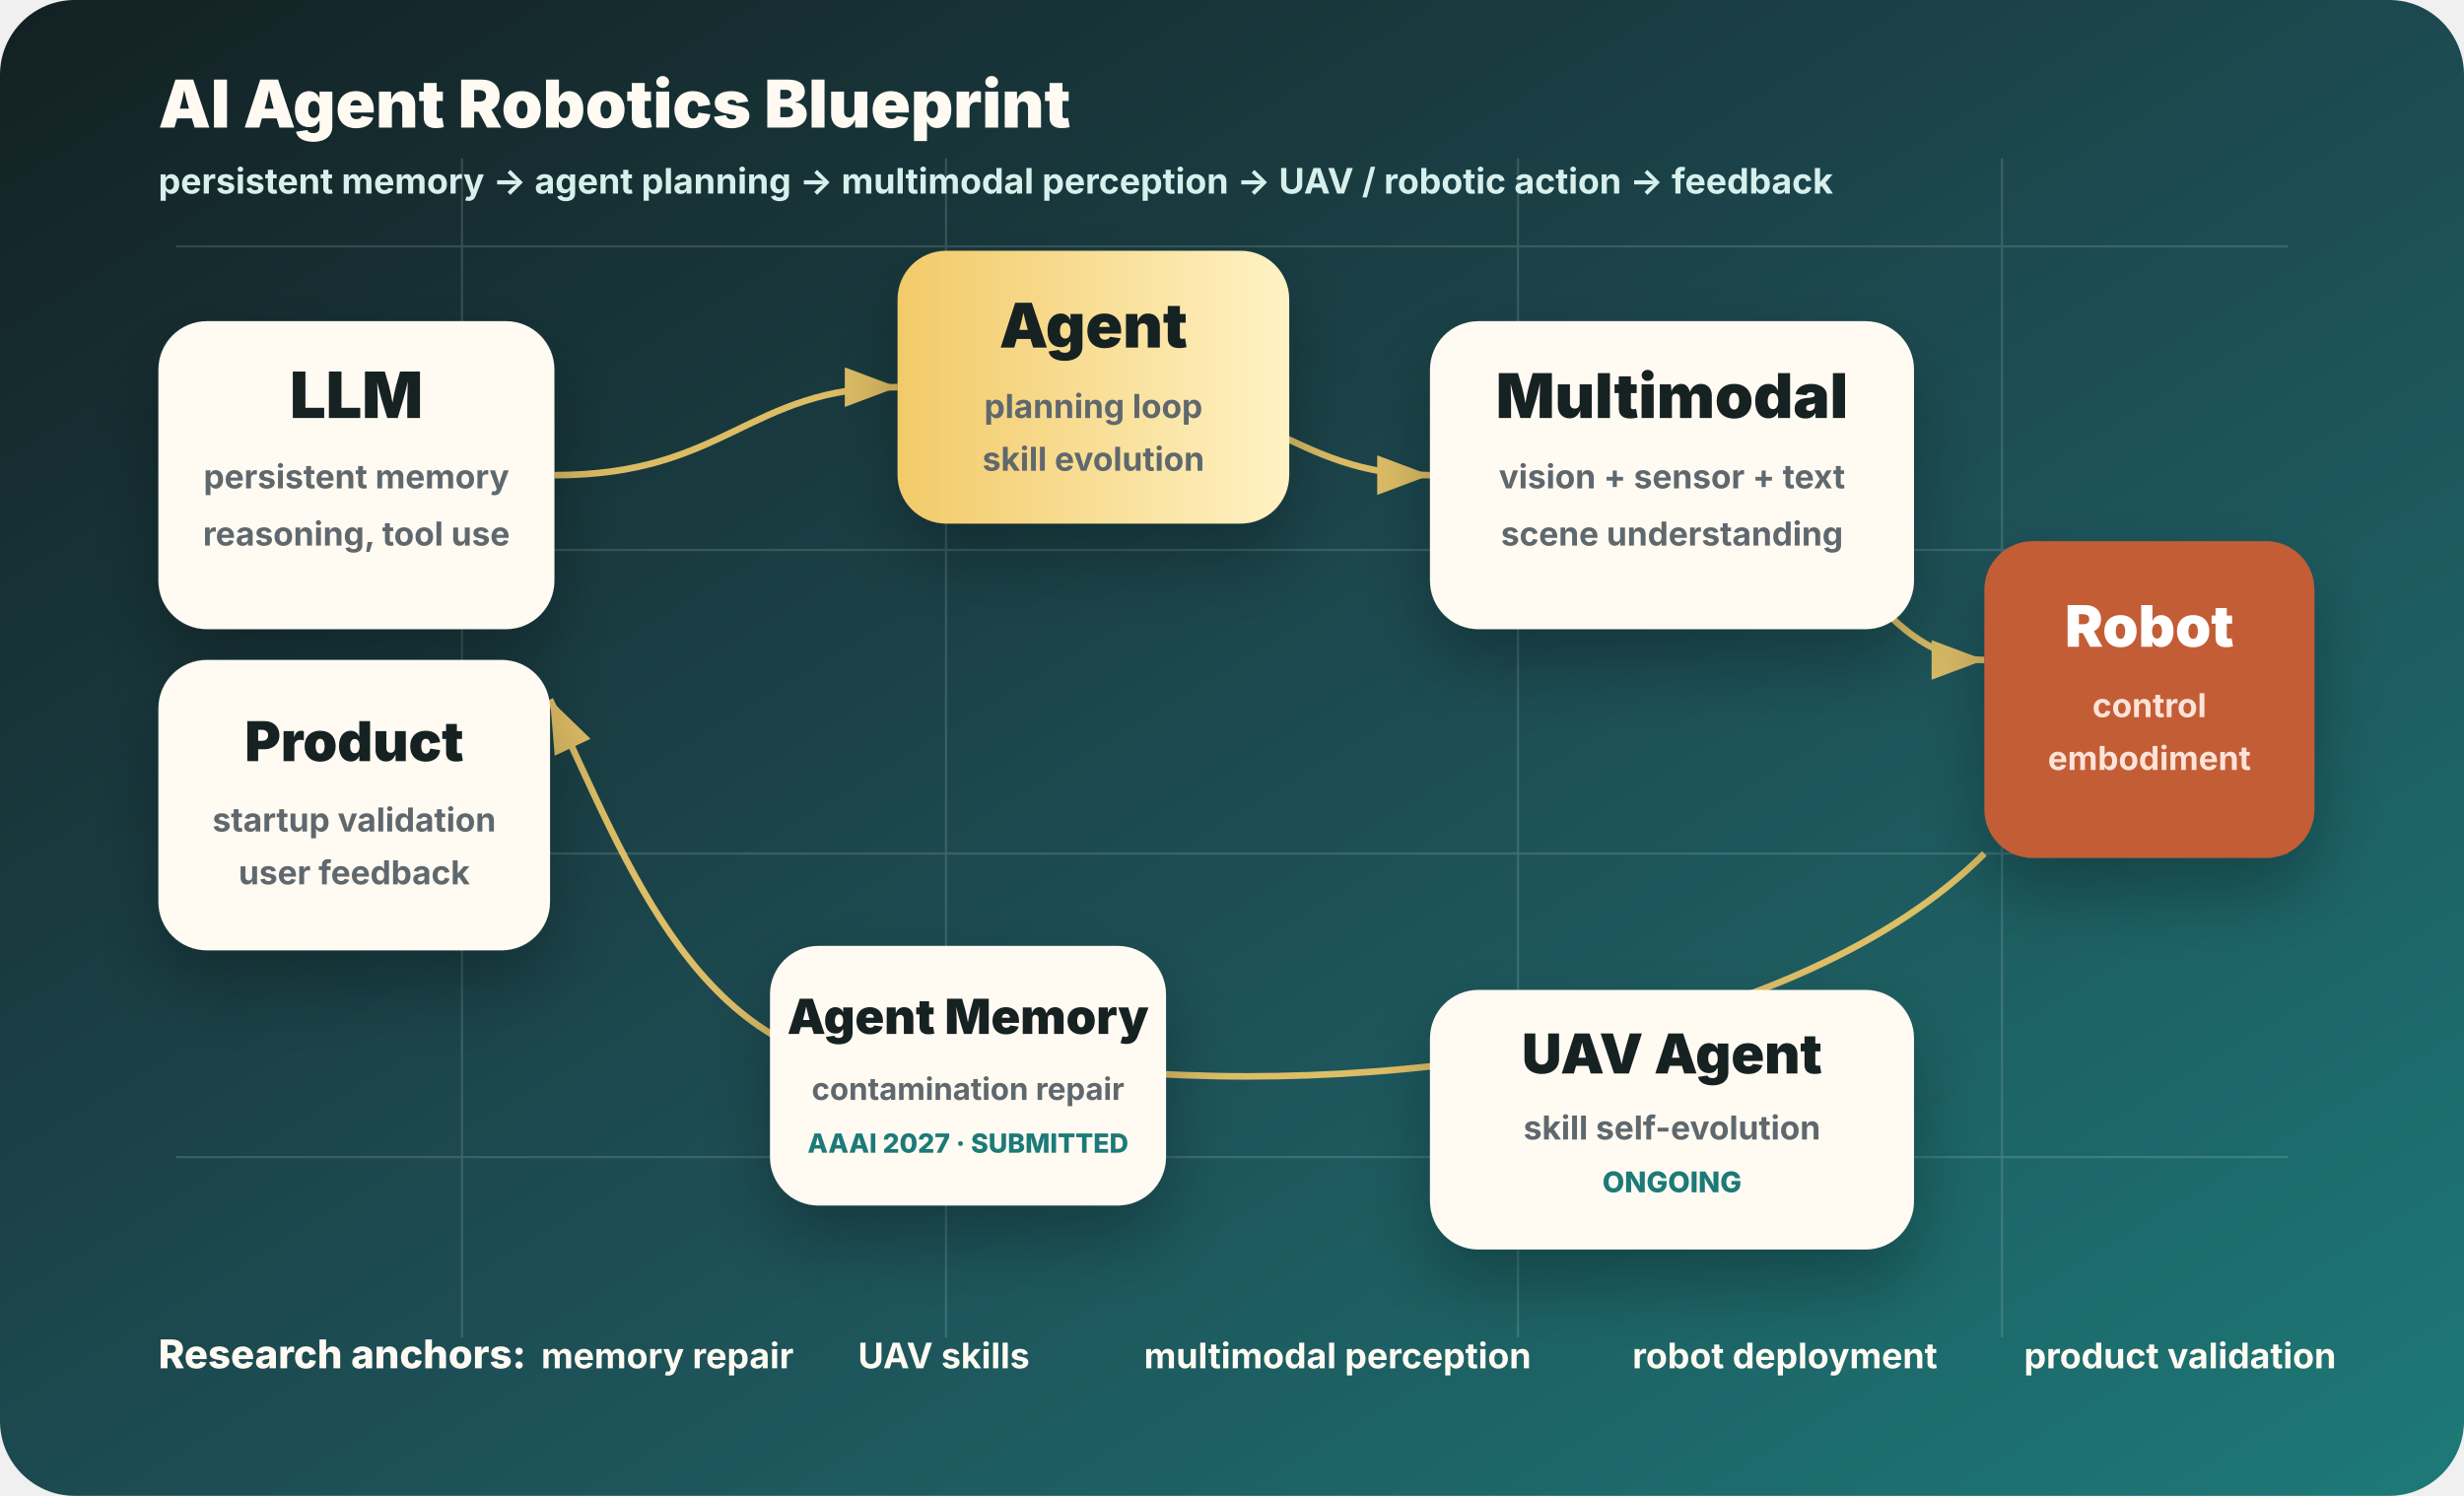
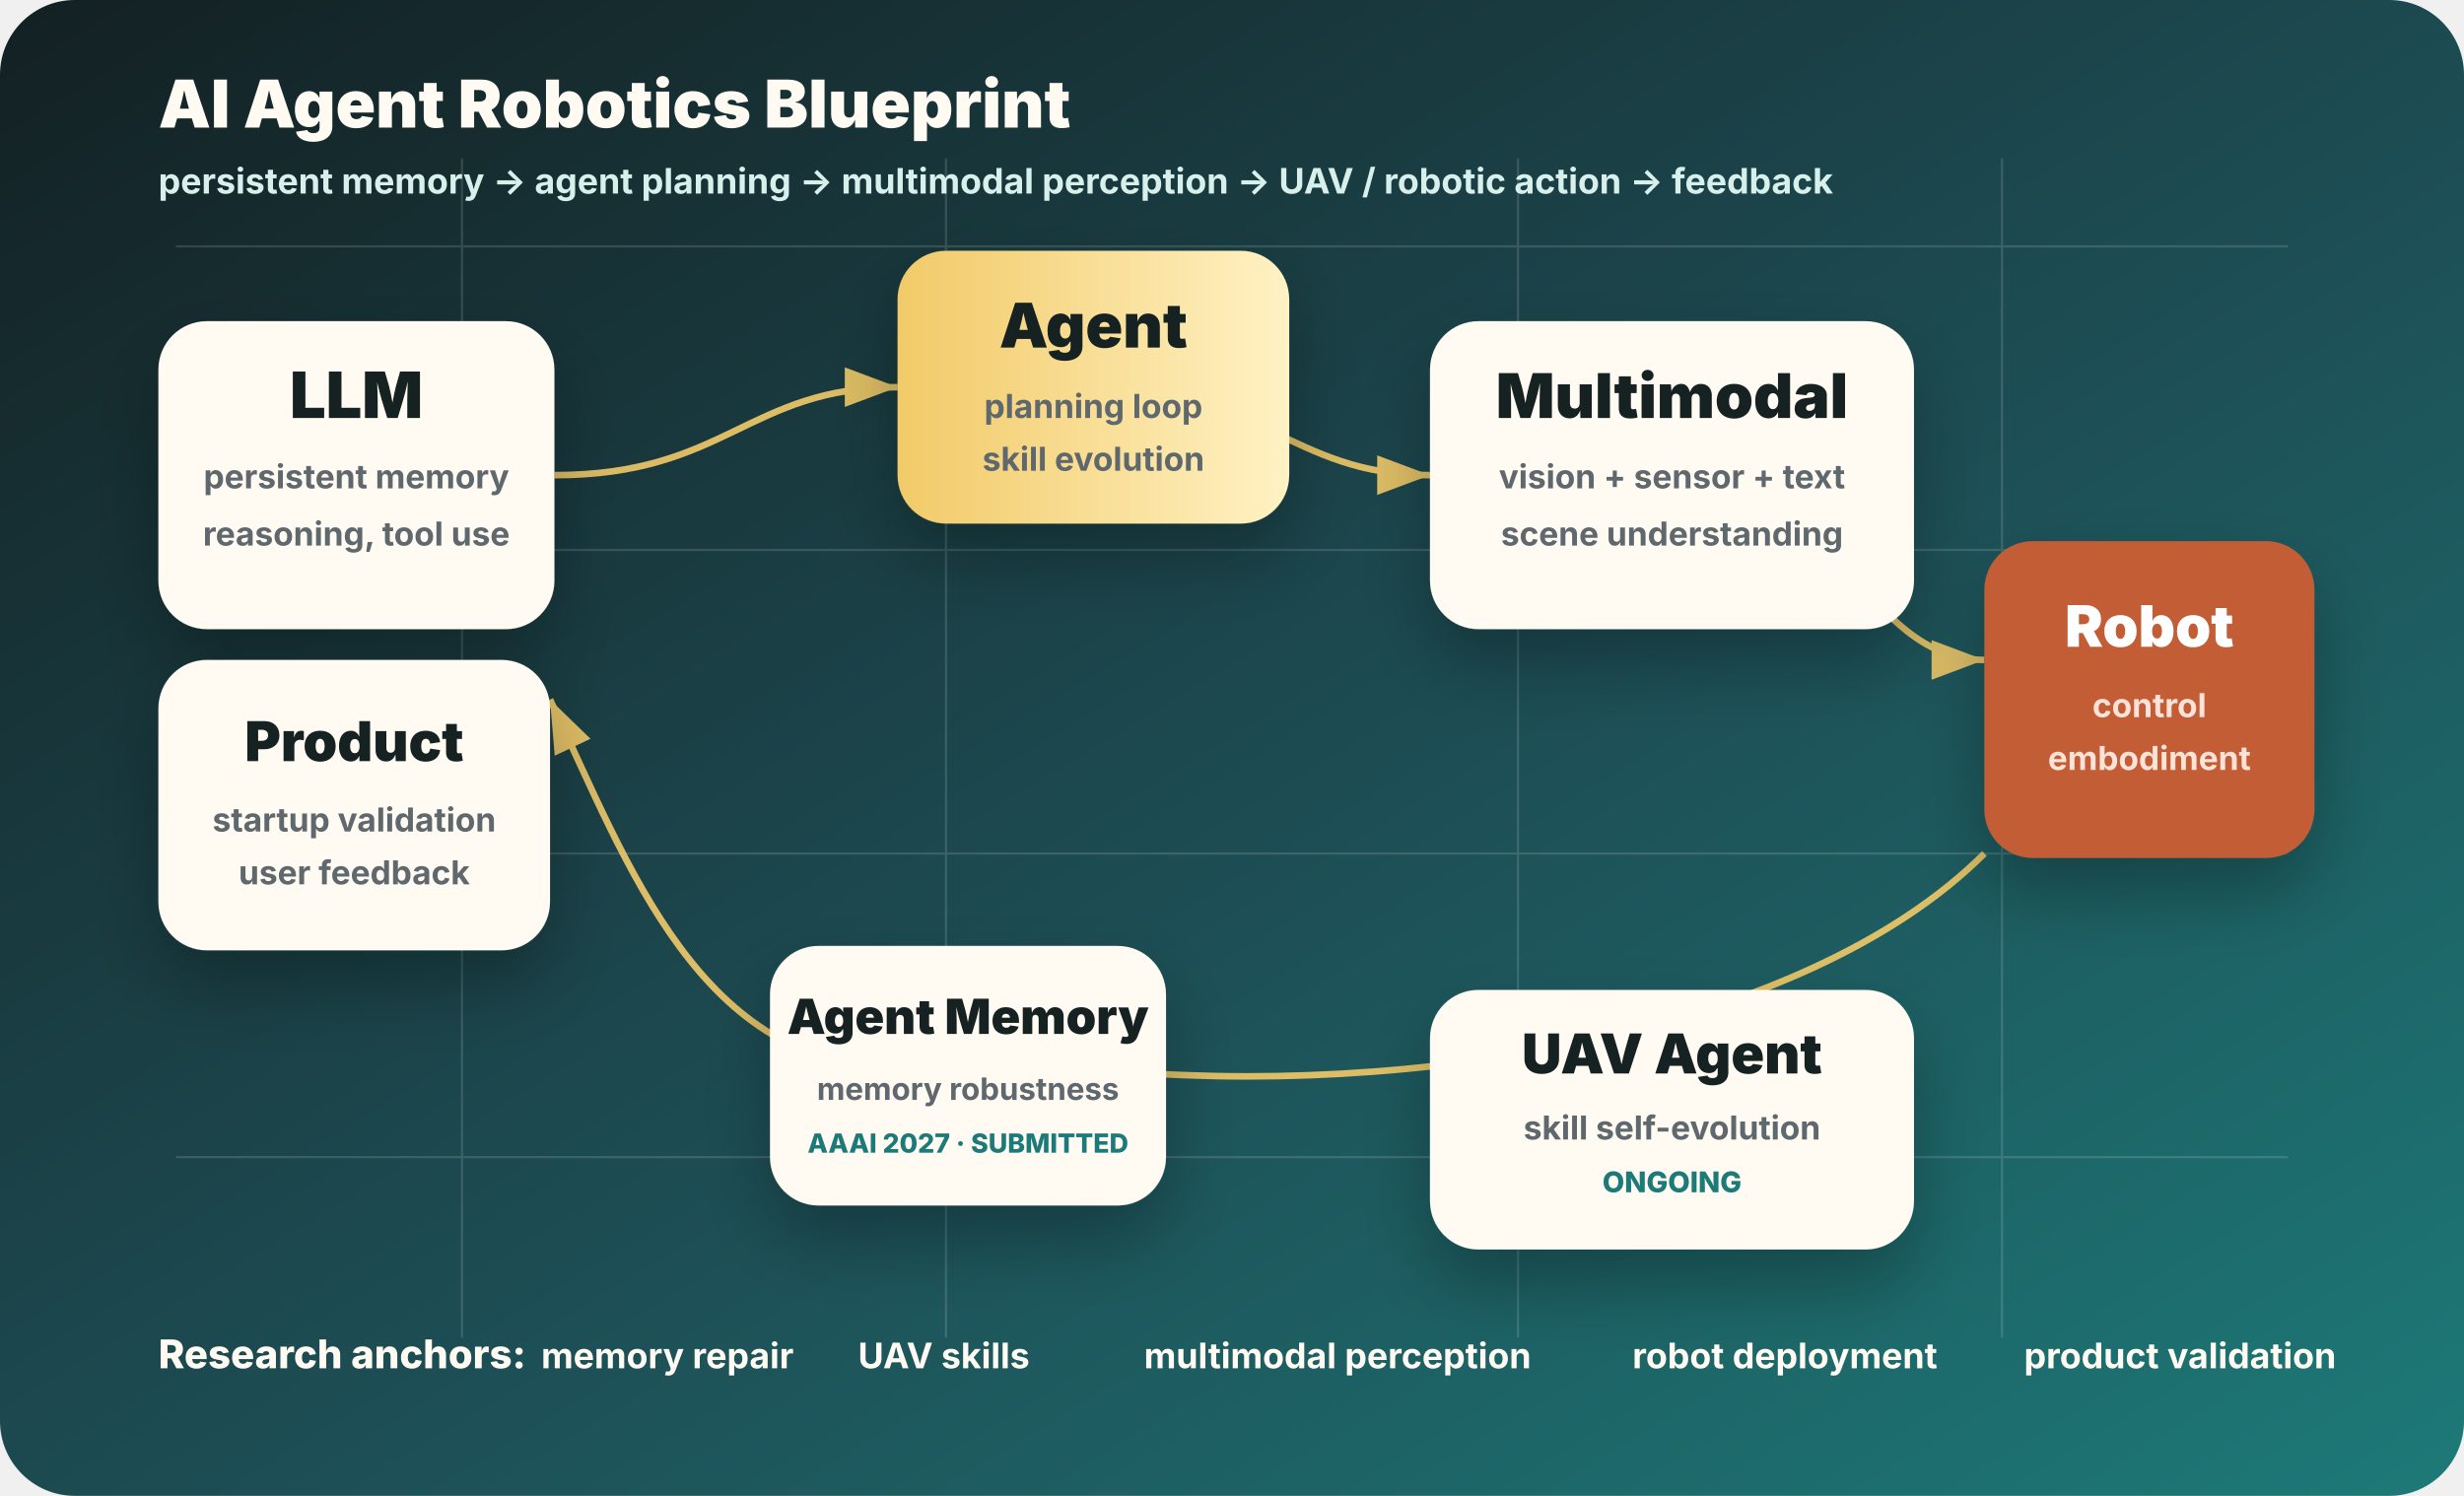
<svg xmlns="http://www.w3.org/2000/svg" viewBox="0 0 1120 680" role="img" aria-labelledby="title desc">
  <defs>
    <linearGradient id="bg" x1="0" x2="1" y1="0" y2="1">
      <stop offset="0" stop-color="#132022" />
      <stop offset=".55" stop-color="#1d4e55" />
      <stop offset="1" stop-color="#1d7a78" />
    </linearGradient>
    <linearGradient id="gold" x1="0" x2="1">
      <stop offset="0" stop-color="#f2ca68" />
      <stop offset="1" stop-color="#fff2c4" />
    </linearGradient>
    <filter id="shadow" x="-20%" y="-20%" width="140%" height="140%">
      <feDropShadow dx="0" dy="16" stdDeviation="16" flood-color="#000" flood-opacity=".28" />
    </filter>
    <marker id="arrow" markerWidth="10" markerHeight="10" refX="8" refY="3" orient="auto">
      <path d="M0,0 L8,3 L0,6 Z" fill="#f2ca68" />
    </marker>
  </defs>
  <rect width="1120" height="680" rx="34" fill="url(#bg)" />
  <g opacity=".14" stroke="#fff" fill="none">
    <path d="M80 112 H1040" />
    <path d="M80 250 H1040" />
    <path d="M80 388 H1040" />
    <path d="M80 526 H1040" />
    <path d="M210 72 V608" />
    <path d="M430 72 V608" />
    <path d="M690 72 V608" />
    <path d="M910 72 V608" />
  </g>
  <text x="72" y="58" font-family="Inter, Arial, sans-serif" font-size="30" font-weight="850" fill="#fffaf2">AI Agent Robotics Blueprint</text>
  <text x="72" y="88" font-family="Inter, Arial, sans-serif" font-size="16" font-weight="650" fill="#d7f0ec">persistent memory -&gt; agent planning -&gt; multimodal perception -&gt; UAV / robotic action -&gt; feedback</text>
  <g stroke="#f2ca68" stroke-width="3" marker-end="url(#arrow)" fill="none" opacity=".9">
    <path d="M252 216 C330 216 340 176 408 176" />
    <path d="M492 176 C574 176 586 216 650 216" />
    <path d="M764 216 C835 216 846 300 902 300" />
    <path d="M902 388 C820 470 640 500 498 486" />
    <path d="M410 486 C318 486 286 394 250 318" />
  </g>
  <g font-family="Inter, Arial, sans-serif" filter="url(#shadow)">
    <rect x="72" y="146" width="180" height="140" rx="22" fill="#fffaf2" />
    <text x="162" y="190" text-anchor="middle" font-size="29" font-weight="850" fill="#172024">LLM</text>
    <text x="162" y="222" text-anchor="middle" font-size="15" font-weight="700" fill="#5f676d">persistent memory</text>
    <text x="162" y="248" text-anchor="middle" font-size="15" font-weight="700" fill="#5f676d">reasoning, tool use</text>
    <rect x="408" y="114" width="178" height="124" rx="22" fill="url(#gold)" />
    <text x="497" y="158" text-anchor="middle" font-size="28" font-weight="850" fill="#172024">Agent</text>
    <text x="497" y="190" text-anchor="middle" font-size="15" font-weight="700" fill="#5f676d">planning loop</text>
    <text x="497" y="214" text-anchor="middle" font-size="15" font-weight="700" fill="#5f676d">skill evolution</text>
    <rect x="650" y="146" width="220" height="140" rx="22" fill="#fffaf2" />
    <text x="760" y="190" text-anchor="middle" font-size="28" font-weight="850" fill="#172024">Multimodal</text>
    <text x="760" y="222" text-anchor="middle" font-size="15" font-weight="700" fill="#5f676d">vision + sensor + text</text>
    <text x="760" y="248" text-anchor="middle" font-size="15" font-weight="700" fill="#5f676d">scene understanding</text>
    <rect x="902" y="246" width="150" height="144" rx="22" fill="#c35d36" />
    <text x="977" y="294" text-anchor="middle" font-size="26" font-weight="850" fill="#fff">Robot</text>
    <text x="977" y="326" text-anchor="middle" font-size="15" font-weight="700" fill="#ffe3d8">control</text>
    <text x="977" y="350" text-anchor="middle" font-size="15" font-weight="700" fill="#ffe3d8">embodiment</text>
    <rect x="650" y="450" width="220" height="118" rx="22" fill="#fffaf2" />
    <text x="760" y="488" text-anchor="middle" font-size="25" font-weight="850" fill="#172024">UAV Agent</text>
    <text x="760" y="518" text-anchor="middle" font-size="15" font-weight="700" fill="#5f676d">skill self-evolution</text>
    <text x="760" y="542" text-anchor="middle" font-size="13" font-weight="800" fill="#1d7a78">ONGOING</text>
    <rect x="350" y="430" width="180" height="118" rx="22" fill="#fffaf2" />
    <text x="440" y="470" text-anchor="middle" font-size="22" font-weight="850" fill="#172024">Agent Memory</text>
-     <text x="440" y="500" text-anchor="middle" font-size="14" font-weight="700" fill="#5f676d">contamination repair</text>
+     <text x="440" y="500" text-anchor="middle" font-size="14" font-weight="700" fill="#5f676d">memory robustness</text>
    <text x="440" y="524" text-anchor="middle" font-size="12" font-weight="800" fill="#1d7a78">AAAI 2027 · SUBMITTED</text>
    <rect x="72" y="300" width="178" height="132" rx="22" fill="#fffaf2" />
    <text x="161" y="346" text-anchor="middle" font-size="25" font-weight="850" fill="#172024">Product</text>
    <text x="161" y="378" text-anchor="middle" font-size="15" font-weight="700" fill="#5f676d">startup validation</text>
    <text x="161" y="402" text-anchor="middle" font-size="15" font-weight="700" fill="#5f676d">user feedback</text>
  </g>
  <g font-family="Inter, Arial, sans-serif" fill="#fffaf2">
    <text x="72" y="622" font-size="18" font-weight="800">Research anchors:</text>
    <text x="246" y="622" font-size="16" font-weight="650">memory repair</text>
    <text x="390" y="622" font-size="16" font-weight="650">UAV skills</text>
    <text x="520" y="622" font-size="16" font-weight="650">multimodal perception</text>
    <text x="742" y="622" font-size="16" font-weight="650">robot deployment</text>
    <text x="920" y="622" font-size="16" font-weight="650">product validation</text>
  </g>
</svg>
